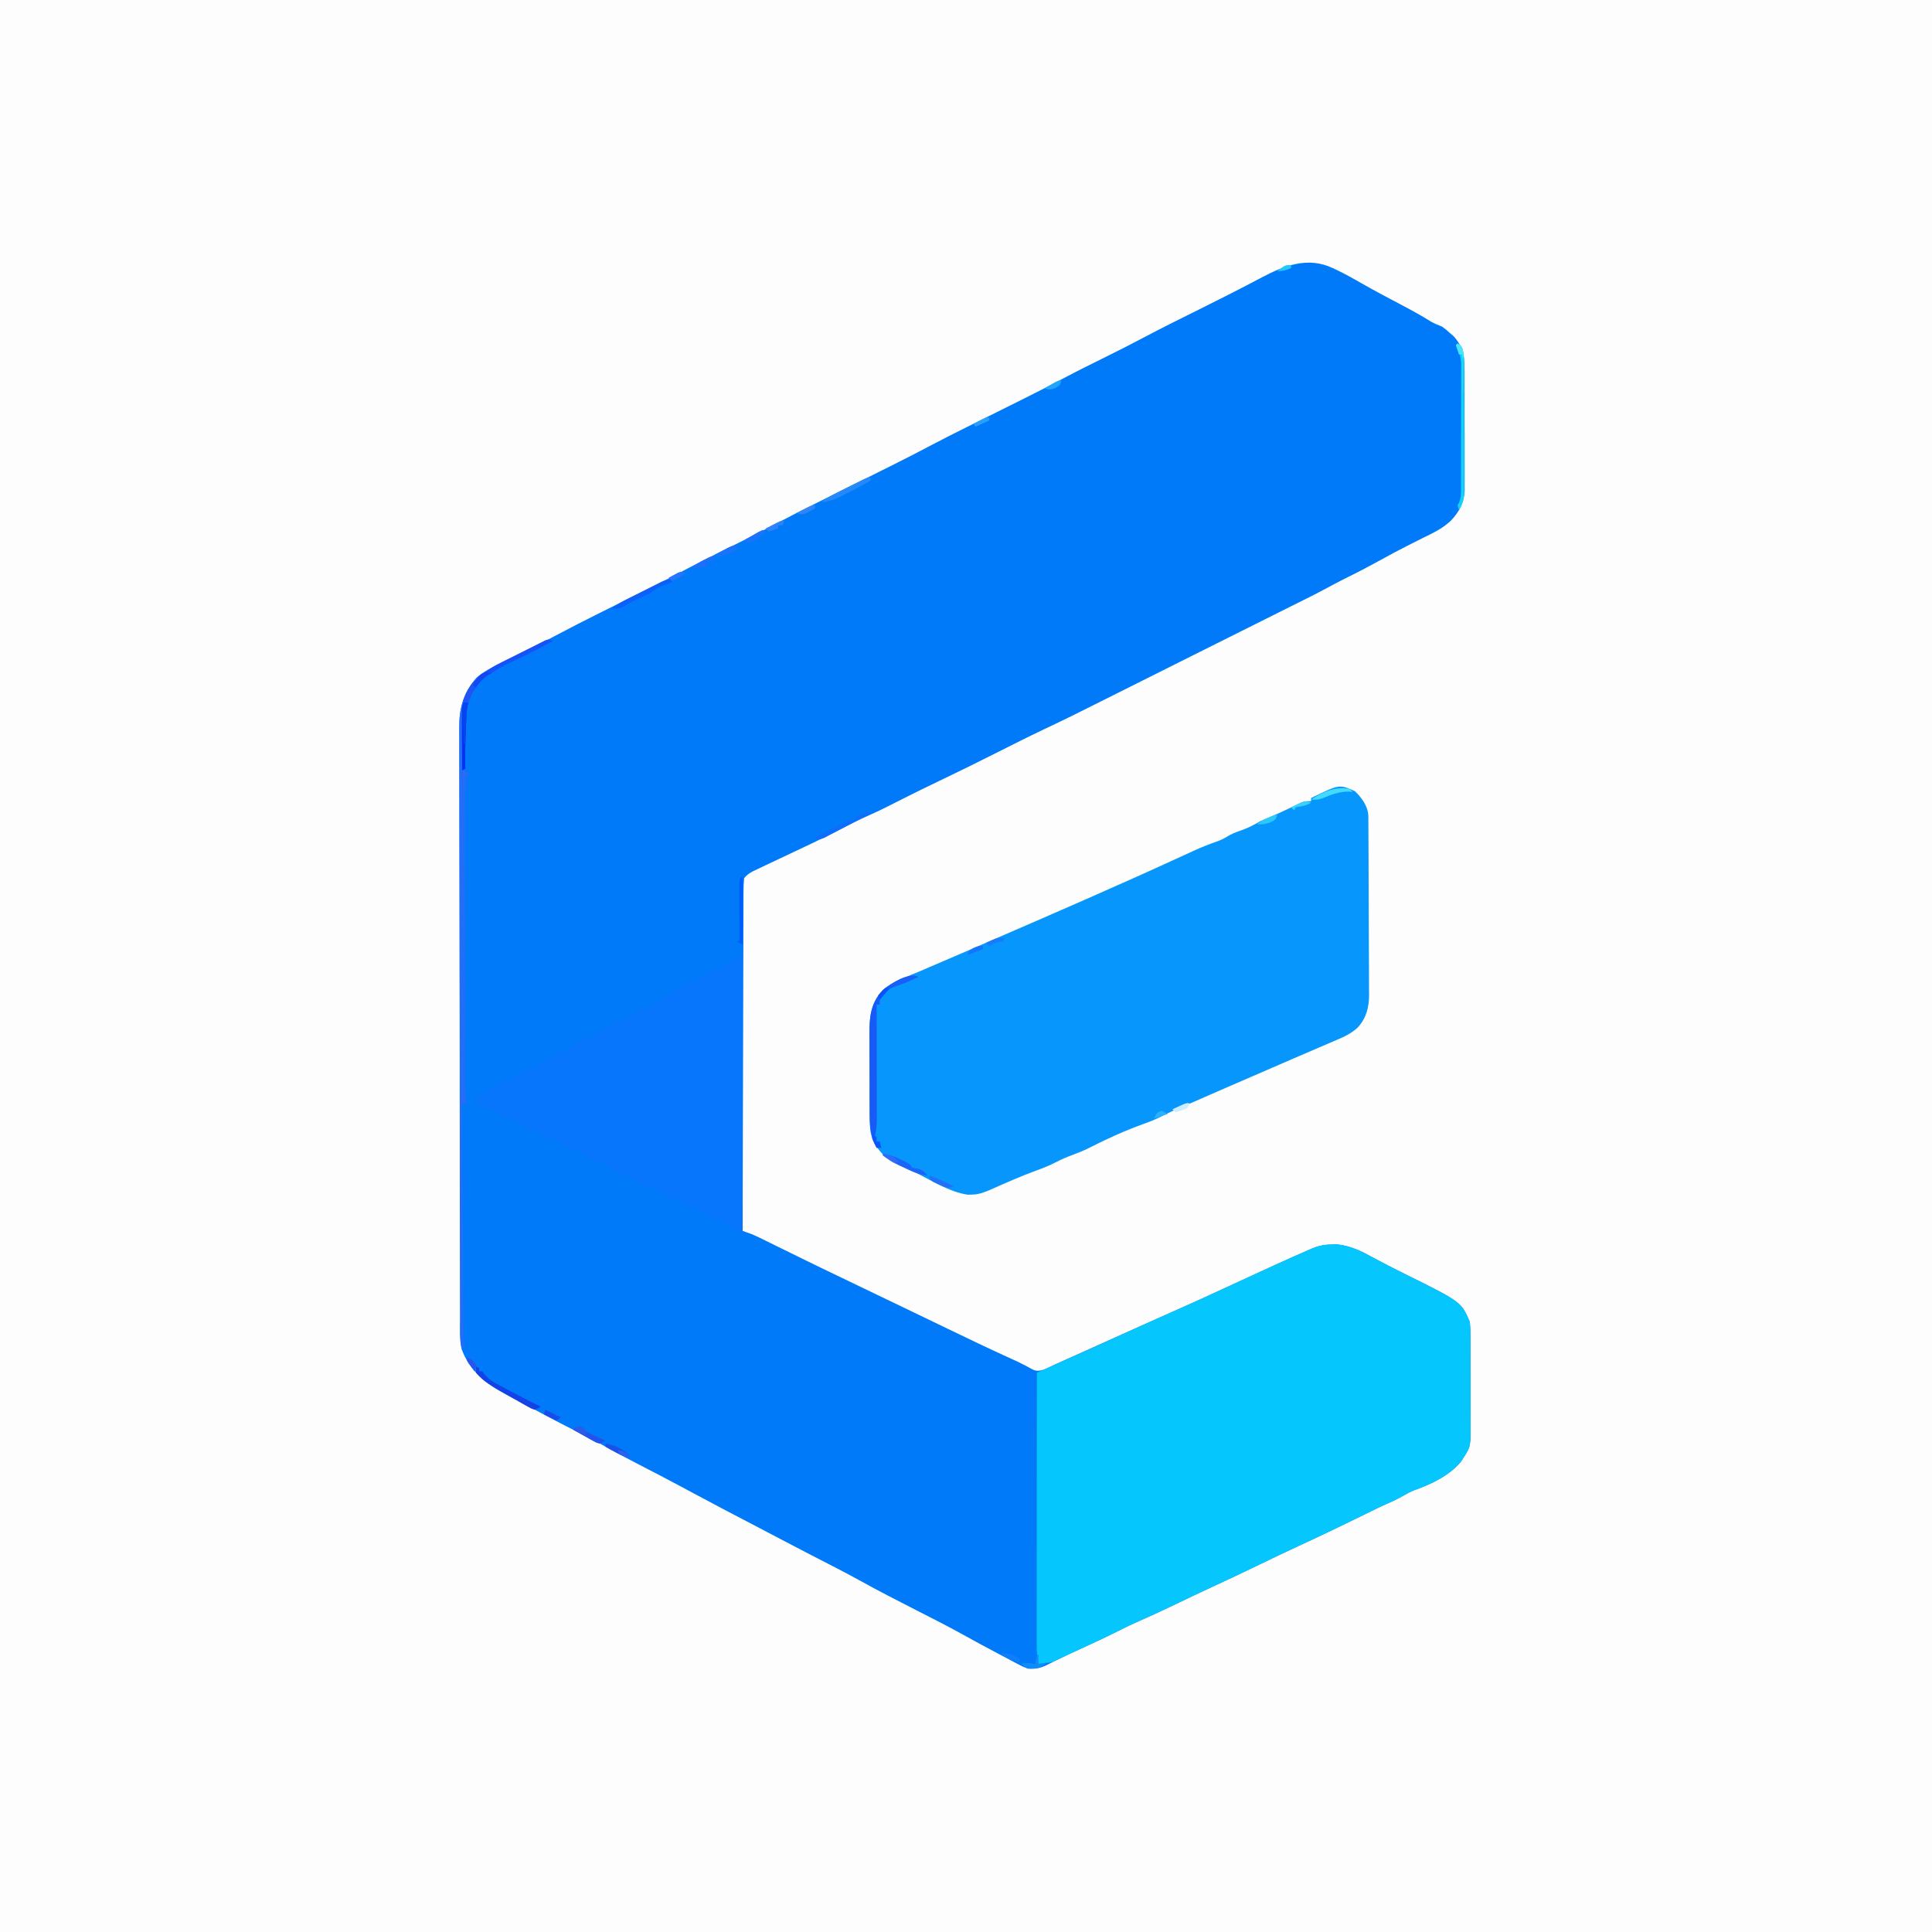
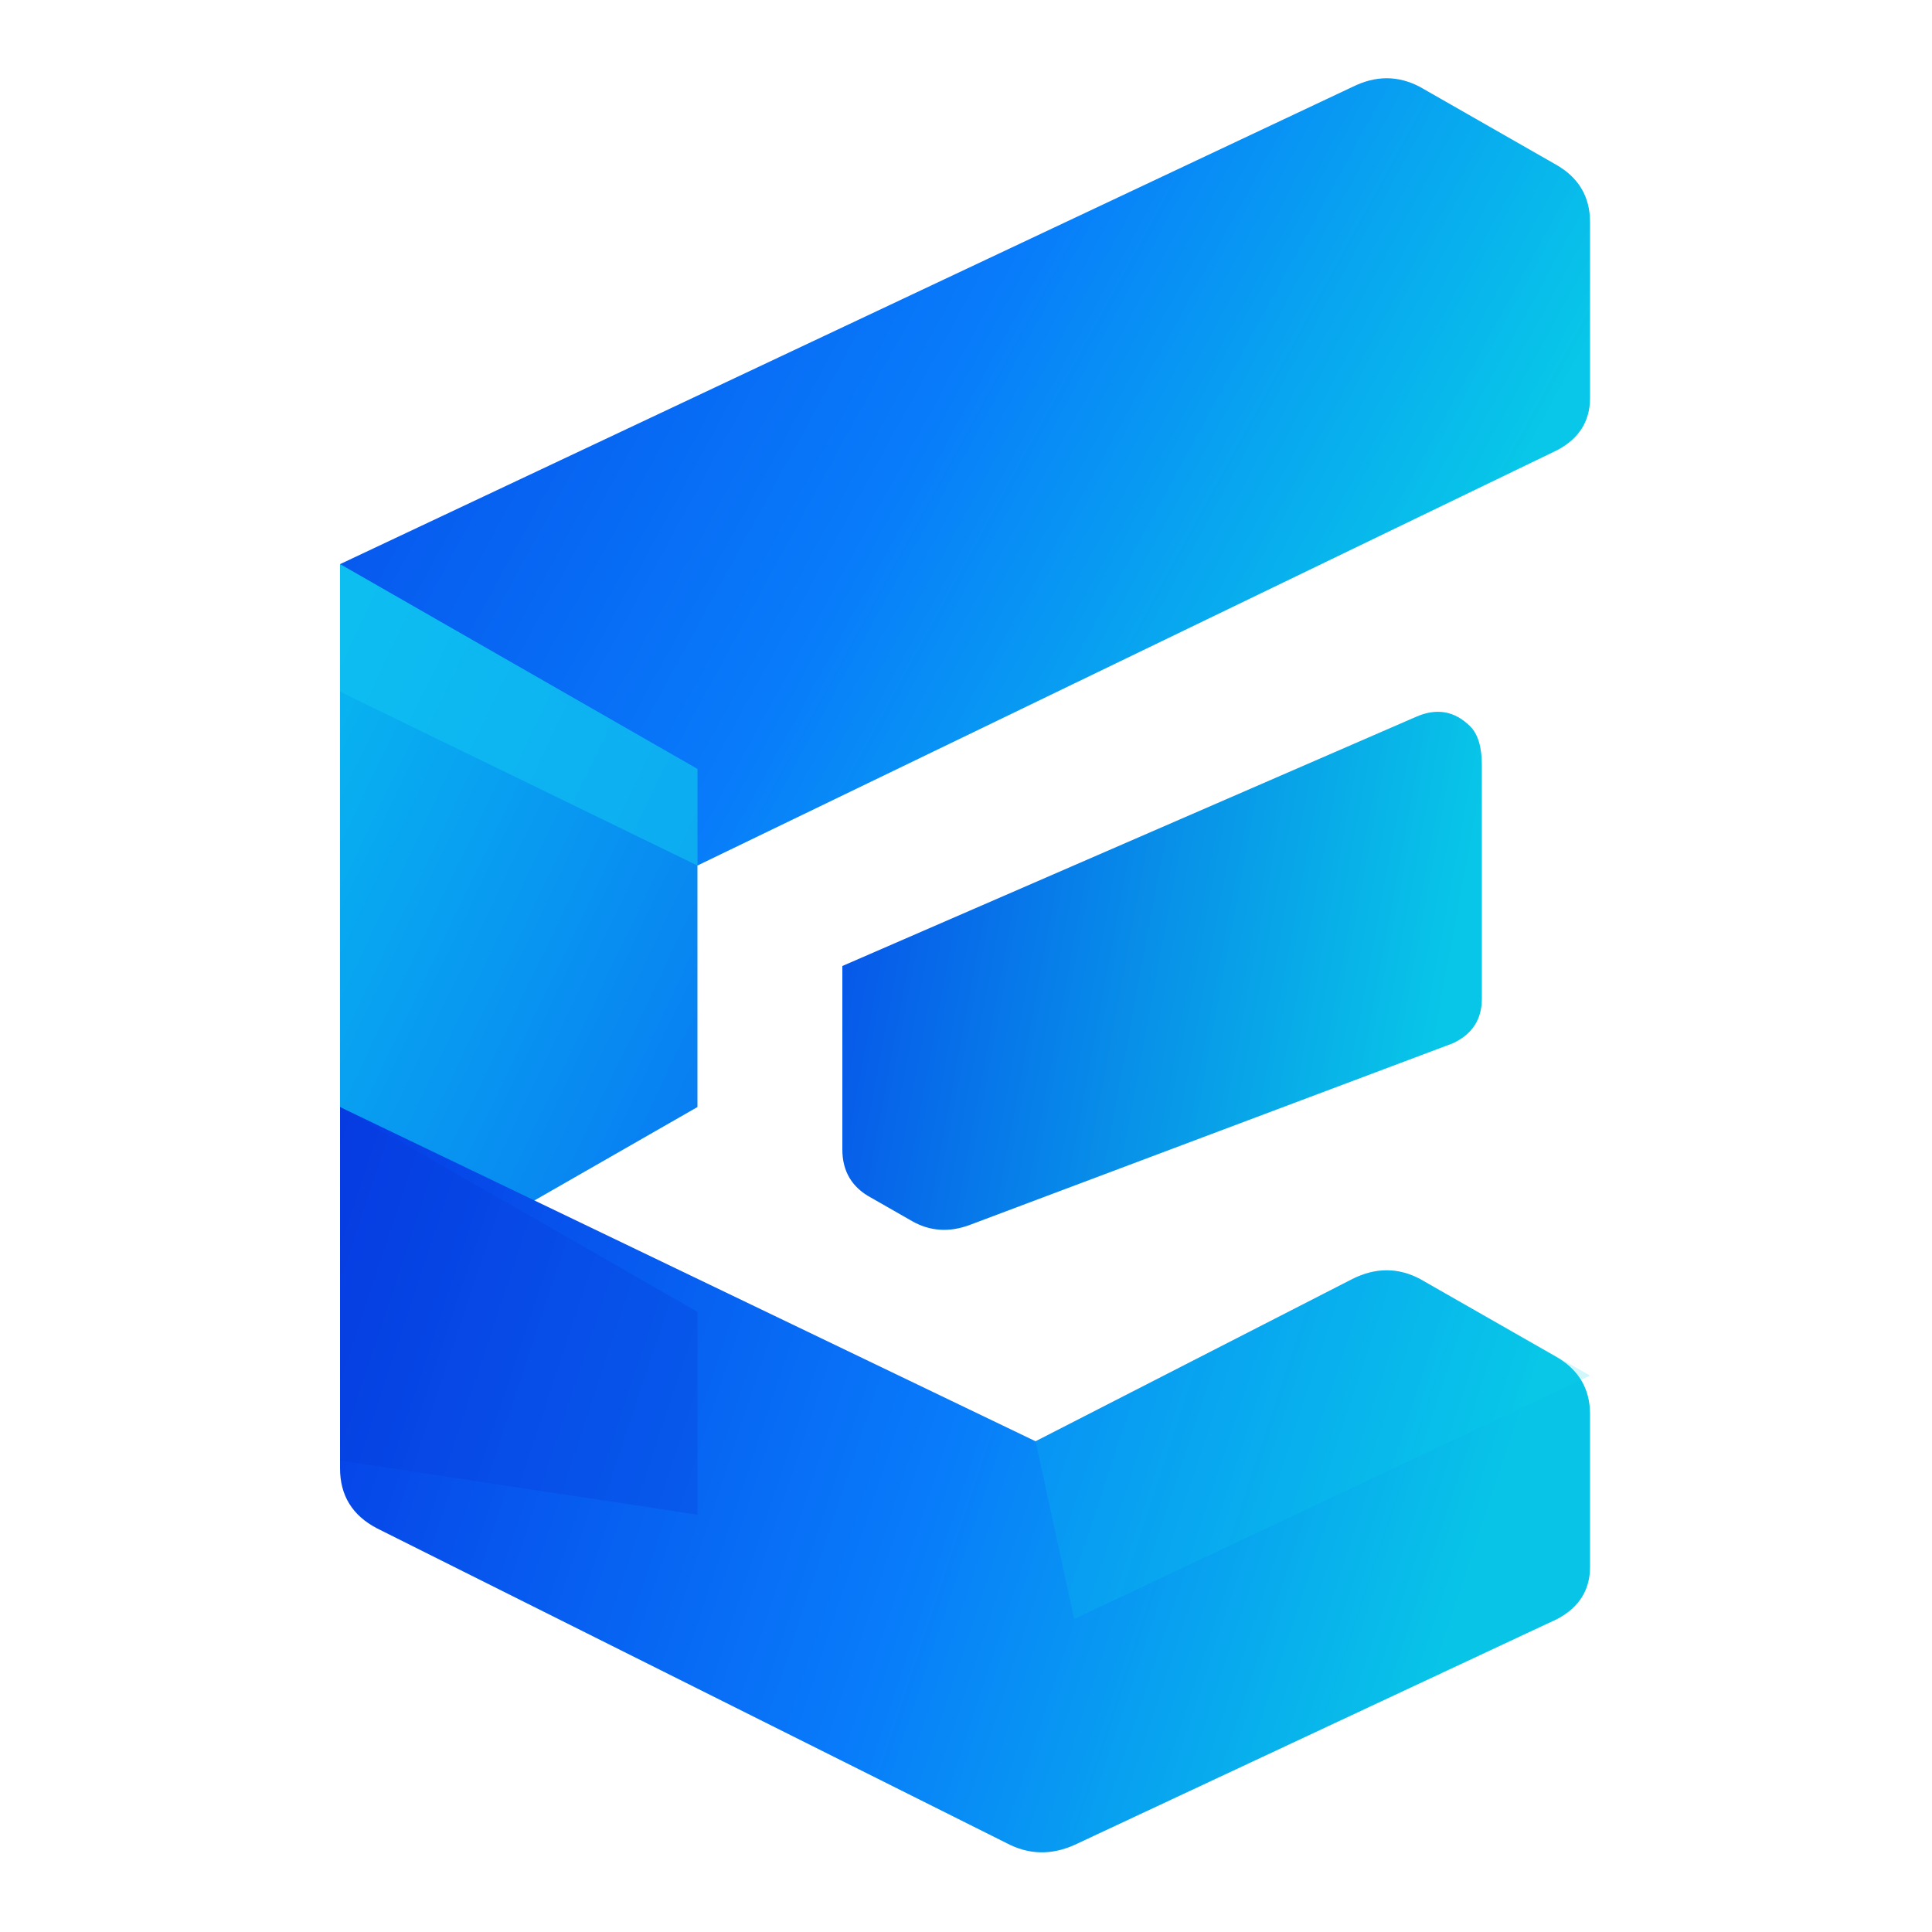
- <svg xmlns="http://www.w3.org/2000/svg" version="1.1" viewBox="0 0 1254 1254" width="1254" height="1254">
-   <path d="M0 0 C413.82 0 827.64 0 1254 0 C1254 413.82 1254 827.64 1254 1254 C840.18 1254 426.36 1254 0 1254 C0 840.18 0 426.36 0 0 Z " fill="#FDFDFD" transform="translate(0,0)" />
-   <path d="M0 0 C0.9 0.41 1.79 0.83 2.71 1.25 C8.09 3.85 13.28 6.71 18.44 9.7 C26.59 14.39 34.88 18.77 43.2 23.15 C50.2 26.84 57.14 30.56 63.84 34.77 C66.16 36.09 68.53 37.01 71 38 C73.54 39.88 73.54 39.88 76.06 42.12 C76.9 42.85 77.74 43.57 78.6 44.32 C84.16 50.53 85.6 56.39 85.53 64.58 C85.54 65.5 85.55 66.42 85.56 67.38 C85.58 70.41 85.58 73.43 85.57 76.46 C85.57 78.58 85.58 80.7 85.59 82.82 C85.6 87.26 85.59 91.69 85.58 96.12 C85.56 101.79 85.58 107.46 85.62 113.12 C85.64 117.5 85.64 121.87 85.63 126.25 C85.63 128.34 85.64 130.43 85.65 132.51 C85.67 135.44 85.65 138.37 85.63 141.29 C85.64 142.15 85.65 143 85.67 143.88 C85.54 151.84 82.1 158.43 76.54 164.11 C71.24 169.11 64.86 172.08 58.38 175.25 C56.43 176.23 54.48 177.21 52.53 178.19 C51.23 178.85 49.92 179.5 48.62 180.16 C42.73 183.11 36.95 186.25 31.19 189.44 C24.4 193.18 17.58 196.78 10.62 200.2 C6.92 202.03 3.25 203.91 -0.39 205.87 C-1.09 206.24 -1.78 206.61 -2.5 207 C-3.05 207.3 -3.6 207.59 -4.17 207.9 C-8.32 210.12 -12.5 212.28 -16.72 214.38 C-18.13 215.08 -19.54 215.78 -20.95 216.48 C-21.74 216.88 -22.53 217.27 -23.35 217.68 C-28.65 220.32 -33.95 222.97 -39.25 225.62 C-41.68 226.84 -44.1 228.05 -46.53 229.27 C-47.77 229.89 -49.01 230.51 -50.25 231.13 C-58.6 235.3 -66.95 239.47 -75.3 243.65 C-76.38 244.19 -77.46 244.73 -78.57 245.29 C-80.98 246.49 -83.38 247.69 -85.79 248.89 C-93.31 252.66 -100.84 256.42 -108.36 260.19 C-114.59 263.31 -120.83 266.44 -127.07 269.56 C-131.22 271.64 -135.37 273.72 -139.53 275.8 C-171.66 291.91 -171.66 291.91 -187.11 299.23 C-197.49 304.16 -207.74 309.33 -218 314.5 C-230.65 320.87 -243.34 327.16 -256.13 333.25 C-262.73 336.39 -269.29 339.58 -275.81 342.88 C-276.67 343.31 -277.54 343.74 -278.42 344.19 C-281.8 345.88 -285.17 347.58 -288.54 349.29 C-292.37 351.23 -296.21 353.12 -300.15 354.82 C-307.81 358.18 -315.23 362.09 -322.69 365.86 C-331.78 370.44 -340.93 374.88 -350.17 379.15 C-355.55 381.65 -360.9 384.2 -366.25 386.75 C-366.85 387.03 -367.45 387.31 -368.06 387.6 C-369.82 388.43 -371.57 389.27 -373.33 390.11 C-374.35 390.59 -375.37 391.08 -376.42 391.58 C-378.84 392.91 -380.27 393.89 -382 396 C-382.3 399.08 -382.42 401.97 -382.4 405.05 C-382.41 405.99 -382.41 406.93 -382.42 407.9 C-382.44 411.05 -382.43 414.21 -382.43 417.36 C-382.44 419.62 -382.45 421.88 -382.46 424.13 C-382.49 430.27 -382.5 436.41 -382.51 442.55 C-382.52 448.96 -382.54 455.37 -382.57 461.78 C-382.6 472.54 -382.63 483.3 -382.65 494.07 C-382.67 505.15 -382.7 516.24 -382.74 527.33 C-382.74 528.01 -382.74 528.69 -382.74 529.4 C-382.76 532.82 -382.77 536.25 -382.78 539.68 C-382.87 568.12 -382.94 596.56 -383 625 C-381.58 625.47 -381.58 625.47 -380.14 625.94 C-377.54 626.82 -375.19 627.77 -372.74 628.98 C-371.95 629.37 -371.16 629.75 -370.35 630.15 C-369.51 630.56 -368.68 630.98 -367.82 631.4 C-366.49 632.05 -366.49 632.05 -365.14 632.72 C-363.25 633.64 -361.37 634.57 -359.49 635.5 C-354.58 637.91 -349.68 640.32 -344.77 642.72 C-343.81 643.19 -342.86 643.66 -341.87 644.14 C-335.18 647.43 -328.48 650.68 -321.75 653.88 C-312.98 658.05 -304.24 662.27 -295.5 666.5 C-285.56 671.32 -275.61 676.11 -265.63 680.87 C-260.43 683.35 -255.24 685.85 -250.05 688.37 C-236.97 694.71 -223.87 700.97 -210.65 707.01 C-209.66 707.46 -208.67 707.91 -207.64 708.38 C-206.7 708.81 -205.75 709.24 -204.78 709.68 C-201.17 711.39 -197.66 713.27 -194.16 715.2 C-189.5 716.93 -185.11 713.82 -180.82 711.89 C-180.12 711.58 -179.41 711.26 -178.68 710.94 C-176.35 709.9 -174.02 708.86 -171.69 707.81 C-170.05 707.08 -168.42 706.35 -166.78 705.62 C-155.42 700.55 -144.07 695.43 -132.74 690.29 C-123.55 686.14 -114.35 682.04 -105.13 677.96 C-92.52 672.38 -79.97 666.71 -67.48 660.88 C-58.93 656.89 -50.37 652.95 -41.79 649.05 C-40.38 648.4 -38.97 647.76 -37.55 647.12 C-30.49 643.9 -23.4 640.71 -16.27 637.62 C-15.16 637.14 -14.05 636.66 -12.9 636.16 C-8.59 634.43 -5.02 633.82 -0.38 633.75 C0.59 633.72 1.55 633.7 2.54 633.67 C10.53 634.43 17.43 637.45 24.38 641.31 C31.96 645.42 39.62 649.33 47.35 653.15 C83.41 671.01 83.41 671.01 89 684 C89.28 686.68 89.42 689.12 89.4 691.79 C89.41 692.93 89.41 692.93 89.42 694.08 C89.44 696.57 89.44 699.06 89.43 701.55 C89.44 703.29 89.44 705.03 89.45 706.77 C89.46 710.42 89.46 714.07 89.45 717.71 C89.43 722.36 89.45 727.02 89.48 731.67 C89.5 735.27 89.5 738.86 89.5 742.46 C89.5 744.17 89.5 745.89 89.51 747.6 C89.62 764.79 89.62 764.79 85 772 C84.42 772.91 83.84 773.82 83.24 774.75 C75.23 784.11 64.24 789.15 52.83 793.29 C50.23 794.3 47.86 795.62 45.44 797 C42.01 798.96 38.57 800.61 34.94 802.15 C31.65 803.59 28.43 805.19 25.21 806.77 C23.69 807.52 22.17 808.26 20.65 809 C19.86 809.39 19.07 809.78 18.26 810.18 C4.95 816.7 -8.41 823.11 -21.88 829.31 C-30.13 833.11 -38.33 837.03 -46.5 841 C-57.19 846.19 -67.94 851.25 -78.74 856.24 C-86.57 859.85 -94.36 863.56 -102.12 867.31 C-109.99 871.12 -117.9 874.78 -125.91 878.29 C-130.13 880.14 -134.27 882.1 -138.38 884.19 C-146.65 888.4 -155.08 892.26 -163.51 896.14 C-168.82 898.58 -174.11 901.03 -179.34 903.62 C-180.11 903.99 -180.88 904.37 -181.68 904.76 C-183.04 905.43 -184.41 906.12 -185.76 906.82 C-190.07 908.93 -193.24 909.35 -198 909 C-201.29 907.72 -201.29 907.72 -204.69 905.92 C-205.31 905.6 -205.93 905.28 -206.56 904.95 C-208.57 903.89 -210.57 902.82 -212.56 901.75 C-213.97 901.01 -215.39 900.26 -216.8 899.52 C-225.21 895.09 -233.55 890.54 -241.87 885.93 C-251.63 880.57 -261.58 875.56 -271.5 870.5 C-283.11 864.59 -294.68 858.65 -306.08 852.33 C-317.13 846.22 -328.4 840.53 -339.64 834.76 C-345.51 831.74 -351.36 828.67 -357.2 825.59 C-363.29 822.37 -369.39 819.18 -375.5 816 C-388.98 808.97 -402.44 801.92 -415.83 794.72 C-417.01 794.08 -418.19 793.45 -419.38 792.81 C-420.26 792.34 -420.26 792.34 -421.16 791.85 C-431.04 786.54 -441 781.36 -450.98 776.23 C-458.96 772.13 -466.89 767.97 -474.67 763.49 C-479.19 760.92 -483.8 758.58 -488.46 756.27 C-501.48 749.81 -514.28 742.92 -527.1 736.08 C-530.37 734.33 -533.64 732.61 -536.92 730.89 C-549.74 724.09 -560.19 715.82 -565.35 701.71 C-566.85 695.43 -566.43 688.8 -566.41 682.38 C-566.41 680.67 -566.42 678.96 -566.43 677.25 C-566.45 672.56 -566.45 667.88 -566.45 663.19 C-566.45 658.13 -566.47 653.08 -566.49 648.02 C-566.52 636.96 -566.53 625.91 -566.53 614.85 C-566.54 607.94 -566.55 601.04 -566.56 594.13 C-566.58 575 -566.61 555.87 -566.61 536.74 C-566.61 535.52 -566.61 534.29 -566.61 533.03 C-566.61 530.55 -566.61 528.07 -566.61 525.59 C-566.61 524.36 -566.61 523.13 -566.61 521.86 C-566.61 520.63 -566.61 519.39 -566.61 518.12 C-566.61 498.15 -566.65 478.17 -566.7 458.2 C-566.75 437.68 -566.78 417.16 -566.78 396.64 C-566.78 385.12 -566.79 373.61 -566.83 362.09 C-566.87 352.29 -566.87 342.48 -566.85 332.67 C-566.84 327.67 -566.84 322.67 -566.87 317.67 C-566.9 313.09 -566.9 308.5 -566.87 303.92 C-566.86 302.27 -566.87 300.62 -566.89 298.96 C-567.04 286.09 -564.53 275.96 -555.73 265.99 C-551.45 262.18 -546.42 259.71 -541.31 257.19 C-540.3 256.67 -539.29 256.16 -538.25 255.63 C-535.17 254.07 -532.09 252.53 -529 251 C-527.24 250.12 -525.48 249.24 -523.71 248.36 C-521.35 247.17 -518.99 245.99 -516.61 244.82 C-512.04 242.57 -507.52 240.22 -503.02 237.83 C-494.11 233.1 -485.14 228.53 -476.12 224.03 C-475.51 223.73 -474.9 223.42 -474.27 223.11 C-469.21 220.58 -464.15 218.07 -459.08 215.55 C-454.68 213.36 -450.28 211.16 -445.88 208.97 C-445.26 208.66 -444.65 208.36 -444.02 208.05 C-435.88 203.98 -427.79 199.83 -419.75 195.55 C-409.71 190.23 -399.51 185.23 -389.33 180.18 C-386.68 178.86 -384.03 177.54 -381.38 176.22 C-380.61 175.84 -379.85 175.47 -379.07 175.08 C-373.34 172.23 -367.68 169.25 -362.02 166.26 C-353.32 161.67 -344.56 157.22 -335.76 152.84 C-333.22 151.58 -330.68 150.31 -328.15 149.05 C-321.86 145.91 -315.57 142.78 -309.28 139.65 C-303.93 136.98 -298.58 134.32 -293.24 131.65 C-290.78 130.42 -288.32 129.2 -285.86 127.98 C-277.15 123.63 -268.51 119.19 -259.91 114.63 C-253.1 111.04 -246.24 107.56 -239.35 104.14 C-237.28 103.11 -235.22 102.08 -233.15 101.05 C-228.03 98.5 -222.91 95.95 -217.79 93.4 C-212.74 90.88 -207.68 88.37 -202.62 85.84 C-201.58 85.32 -201.58 85.32 -200.51 84.79 C-191.74 80.41 -183 75.96 -174.34 71.35 C-165.57 66.69 -156.67 62.3 -147.77 57.9 C-139.44 53.77 -131.15 49.58 -122.94 45.22 C-110.33 38.53 -97.53 32.24 -84.75 25.89 C-71.76 19.43 -58.83 12.88 -46.02 6.06 C-31.46 -1.62 -16.1 -7.63 0 0 Z " fill="#007AF9" transform="translate(865,174)" />
-   <path d="M0 0 C4.4 4.19 8.4 9.58 8.76 15.84 C8.77 16.77 8.77 17.7 8.78 18.65 C8.79 19.72 8.8 20.79 8.8 21.89 C8.81 23.64 8.81 23.64 8.82 25.43 C8.83 26.66 8.83 27.9 8.84 29.17 C8.87 33.26 8.88 37.35 8.9 41.44 C8.9 42.85 8.91 44.26 8.91 45.67 C8.94 51.55 8.95 57.42 8.97 63.3 C8.98 71.7 9.02 80.1 9.07 88.5 C9.11 94.41 9.13 100.33 9.14 106.24 C9.14 109.77 9.15 113.3 9.18 116.83 C9.22 120.77 9.22 124.72 9.21 128.66 C9.22 129.82 9.24 130.97 9.26 132.17 C9.2 140.36 7.54 147.15 1.94 153.37 C-2.18 157.28 -7.03 159.49 -12.22 161.67 C-13.48 162.22 -13.48 162.22 -14.76 162.77 C-17.46 163.94 -20.17 165.1 -22.88 166.25 C-24.75 167.06 -26.63 167.87 -28.5 168.68 C-32.17 170.26 -35.84 171.84 -39.51 173.41 C-44.33 175.48 -49.14 177.57 -53.95 179.67 C-58.42 181.62 -62.9 183.56 -67.38 185.5 C-68.61 186.04 -69.85 186.57 -71.08 187.11 C-71.74 187.39 -72.4 187.67 -73.07 187.97 C-75.11 188.85 -77.15 189.73 -79.19 190.62 C-81.82 191.76 -84.46 192.9 -87.09 194.04 C-92.88 196.54 -98.67 199.07 -104.43 201.64 C-107.38 202.94 -110.35 204.19 -113.31 205.44 C-117.37 207.17 -121.34 208.95 -125.25 211 C-129.27 213.06 -133.38 214.66 -137.62 216.19 C-149.6 220.52 -161.28 225.87 -172.63 231.65 C-175.93 233.32 -179.27 234.67 -182.75 235.94 C-186.69 237.42 -190.46 238.98 -194.19 240.94 C-198.21 243.02 -202.31 244.65 -206.56 246.19 C-216.56 249.81 -226.24 254.15 -235.95 258.45 C-240.29 260.33 -243.79 261.8 -248.56 261.88 C-249.42 261.9 -250.28 261.93 -251.17 261.96 C-263.37 260.21 -275.4 252.29 -286.35 246.96 C-289 245.68 -291.67 244.44 -294.35 243.22 C-304.44 238.56 -309.77 234.35 -313.72 223.7 C-314.73 220.32 -314.81 216.99 -314.79 213.5 C-314.8 212.74 -314.81 211.99 -314.82 211.21 C-314.84 208.74 -314.84 206.26 -314.84 203.79 C-314.85 202.05 -314.86 200.32 -314.87 198.58 C-314.88 194.95 -314.88 191.32 -314.88 187.69 C-314.87 183.06 -314.9 178.44 -314.94 173.81 C-314.97 170.23 -314.97 166.64 -314.97 163.06 C-314.97 161.35 -314.98 159.65 -315 157.94 C-315.1 146.59 -314.32 137.6 -306.26 128.91 C-299.28 123.34 -290.4 120.32 -282.25 116.88 C-280.39 116.08 -278.53 115.27 -276.67 114.47 C-272.96 112.87 -269.24 111.28 -265.52 109.69 C-261.13 107.82 -256.75 105.94 -252.38 104.04 C-247.6 101.96 -242.82 99.88 -238.04 97.82 C-196.26 79.74 -154.47 61.63 -113.11 42.62 C-112.11 42.17 -111.12 41.72 -110.1 41.25 C-108.29 40.42 -106.49 39.58 -104.68 38.74 C-99.47 36.35 -94.2 34.29 -88.78 32.41 C-86.64 31.6 -84.81 30.7 -82.88 29.5 C-79.99 27.72 -77.08 26.61 -73.88 25.5 C-69.31 23.91 -65.51 21.97 -61.38 19.5 C-59.06 18.47 -56.72 17.47 -54.38 16.5 C-53 15.9 -51.62 15.3 -50.25 14.69 C-49.5 14.36 -48.75 14.02 -47.98 13.68 C-45.99 12.78 -44.02 11.85 -42.05 10.91 C-40.32 10.09 -40.32 10.09 -38.56 9.25 C-37.48 8.73 -36.4 8.21 -35.29 7.67 C-32.38 6.5 -32.38 6.5 -28.38 6.5 C-28.38 5.84 -28.38 5.18 -28.38 4.5 C-10.07 -4.48 -10.07 -4.48 0 0 Z " fill="#0797FC" transform="translate(879.375,513.5)" />
-   <path d="M0 0 C0.96 -0.03 1.92 -0.05 2.91 -0.08 C10.91 0.68 17.81 3.7 24.75 7.56 C32.33 11.67 40 15.58 47.73 19.4 C83.79 37.26 83.79 37.26 89.38 50.25 C89.66 52.93 89.8 55.37 89.78 58.04 C89.79 59.18 89.79 59.18 89.8 60.33 C89.82 62.82 89.81 65.31 89.81 67.8 C89.81 69.54 89.82 71.28 89.82 73.02 C89.83 76.67 89.83 80.32 89.82 83.96 C89.81 88.61 89.83 93.27 89.86 97.92 C89.88 101.52 89.88 105.11 89.87 108.71 C89.87 110.42 89.88 112.14 89.89 113.85 C90 131.04 90 131.04 85.38 138.25 C84.5 139.61 84.5 139.61 83.61 141 C75.6 150.36 64.61 155.4 53.21 159.54 C50.61 160.55 48.23 161.87 45.81 163.25 C42.38 165.21 38.95 166.86 35.32 168.4 C32.02 169.84 28.81 171.44 25.58 173.02 C24.06 173.77 22.55 174.51 21.03 175.25 C19.84 175.83 19.84 175.83 18.64 176.43 C5.32 182.95 -8.04 189.36 -21.51 195.56 C-29.76 199.36 -37.95 203.28 -46.12 207.25 C-56.82 212.44 -67.57 217.5 -78.36 222.49 C-86.2 226.1 -93.98 229.81 -101.75 233.56 C-109.62 237.37 -117.53 241.03 -125.54 244.54 C-129.75 246.39 -133.89 248.35 -138 250.44 C-145.23 254.12 -152.58 257.53 -159.94 260.94 C-160.55 261.22 -161.15 261.5 -161.78 261.79 C-165.72 263.62 -169.67 265.44 -173.62 267.25 C-174.51 267.66 -175.4 268.08 -176.32 268.51 C-177.1 268.87 -177.89 269.23 -178.7 269.6 C-179.68 270.06 -179.68 270.06 -180.69 270.52 C-183.96 271.75 -187.16 272 -190.62 272.25 C-191.52 267.66 -191.76 263.24 -191.75 258.58 C-191.75 257.83 -191.75 257.08 -191.75 256.3 C-191.75 253.79 -191.74 251.28 -191.74 248.77 C-191.74 246.97 -191.74 245.16 -191.74 243.36 C-191.74 238.47 -191.73 233.58 -191.73 228.69 C-191.72 223.58 -191.72 218.46 -191.72 213.35 C-191.72 203.67 -191.71 193.99 -191.7 184.31 C-191.69 173.29 -191.68 162.27 -191.68 151.25 C-191.66 128.58 -191.65 105.92 -191.62 83.25 C-190.13 82.59 -190.13 82.59 -188.6 81.91 C-184.8 80.22 -181 78.54 -177.21 76.85 C-175.58 76.13 -173.95 75.41 -172.33 74.69 C-160.89 69.62 -149.49 64.47 -138.12 59.25 C-136.56 58.53 -134.99 57.81 -133.43 57.09 C-132.72 56.77 -132.02 56.45 -131.29 56.11 C-121.63 51.68 -111.91 47.36 -102.19 43.06 C-90.44 37.86 -78.74 32.57 -67.1 27.13 C-58.56 23.14 -49.99 19.2 -41.41 15.3 C-40 14.65 -38.59 14.01 -37.18 13.37 C-30.11 10.15 -23.03 6.96 -15.9 3.87 C-14.79 3.39 -13.67 2.91 -12.53 2.41 C-8.21 0.68 -4.65 0.07 0 0 Z " fill="#05C6FD" transform="translate(864.625,807.75)" />
-   <path d="M0 0 C0 58.74 0 117.48 0 178 C1.32 178.66 2.64 179.32 4 180 C0.49 180 -0.51 179.25 -3.41 177.38 C-9.21 173.8 -15.22 170.85 -21.38 167.94 C-22.54 167.38 -23.7 166.83 -24.9 166.25 C-34.56 161.64 -44.27 157.13 -54.01 152.67 C-62.77 148.63 -71.39 144.35 -80 140 C-115.32 122.19 -115.32 122.19 -151.1 105.32 C-155.81 103.18 -160.5 101 -165.19 98.81 C-165.98 98.45 -166.77 98.09 -167.59 97.71 C-172.89 95.23 -172.89 95.23 -174 93 C-168.7 88.07 -162.74 85.06 -156.31 81.81 C-154.05 80.65 -151.79 79.5 -149.53 78.34 C-148.41 77.77 -147.3 77.2 -146.16 76.62 C-141.88 74.42 -137.62 72.19 -133.38 69.94 C-128.42 67.32 -123.46 64.72 -118.49 62.14 C-108.06 56.73 -97.7 51.23 -87.41 45.57 C-79.44 41.21 -71.38 37.02 -63.31 32.85 C-55.64 28.88 -48.06 24.78 -40.49 20.61 C-31.66 15.77 -22.71 11.14 -13.74 6.54 C-12.65 5.98 -11.55 5.42 -10.43 4.84 C-9.45 4.34 -8.47 3.84 -7.47 3.32 C-1.26 0 -1.26 0 0 0 Z " fill="#0776FC" transform="translate(482,621)" />
-   <path d="M0 0 C-9.31 5.03 -18.64 9.91 -28.29 14.26 C-32.48 16.17 -36.2 18.37 -40 21 C-40.82 21.41 -41.65 21.82 -42.5 22.25 C-48.3 26.31 -53.89 34.49 -55.59 41.38 C-56 44 -56.21 46.53 -56.32 49.18 C-56.38 50.65 -56.38 50.65 -56.44 52.16 C-56.48 53.2 -56.52 54.24 -56.56 55.31 C-56.6 56.38 -56.64 57.44 -56.68 58.54 C-56.8 61.69 -56.9 64.85 -57 68 C-57.03 68.87 -57.06 69.74 -57.09 70.64 C-57.16 72.86 -57.21 75.09 -57.25 77.31 C-57.28 78.55 -57.3 79.78 -57.33 81.05 C-57.26 84.02 -57.26 84.02 -55.48 85.92 C-54.99 86.28 -54.5 86.63 -54 87 C-54.99 87.5 -54.99 87.5 -56 88 C-57.52 97.54 -57.14 107.29 -57.13 116.92 C-57.13 118.84 -57.13 120.75 -57.13 122.66 C-57.14 127.83 -57.14 132.99 -57.13 138.16 C-57.13 143.58 -57.13 148.99 -57.14 154.41 C-57.14 163.5 -57.14 172.59 -57.13 181.68 C-57.12 192.19 -57.13 202.69 -57.13 213.2 C-57.14 222.23 -57.14 231.26 -57.13 240.29 C-57.13 245.68 -57.13 251.06 -57.14 256.45 C-57.14 261.52 -57.14 266.58 -57.13 271.64 C-57.13 273.5 -57.13 275.36 -57.13 277.21 C-57.14 279.75 -57.13 282.29 -57.13 284.82 C-57.13 285.55 -57.13 286.29 -57.13 287.04 C-57.12 291.47 -56.72 295.64 -56 300 C-56.99 300.33 -57.98 300.66 -59 301 C-58.89 320.91 -58.78 340.83 -58.66 360.74 C-58.61 369.99 -58.55 379.23 -58.5 388.48 C-58.46 396.54 -58.41 404.59 -58.36 412.65 C-58.34 416.92 -58.31 421.19 -58.29 425.45 C-58.27 429.47 -58.25 433.48 -58.22 437.49 C-58.21 438.97 -58.2 440.45 -58.2 441.92 C-58.19 443.93 -58.17 445.94 -58.16 447.95 C-58.15 449.64 -58.15 449.64 -58.14 451.36 C-58.18 453.98 -58.18 453.98 -57 456 C-57.94 458.12 -57.94 458.12 -59 460 C-60.15 456.54 -60.13 453.85 -60.14 450.19 C-60.15 449.49 -60.15 448.79 -60.15 448.07 C-60.16 445.7 -60.16 443.34 -60.17 440.98 C-60.17 439.27 -60.18 437.57 -60.18 435.87 C-60.2 431.17 -60.21 426.47 -60.22 421.77 C-60.23 417.75 -60.24 413.72 -60.25 409.69 C-60.29 395.27 -60.32 380.84 -60.34 366.42 C-60.35 365.28 -60.35 364.14 -60.35 362.97 C-60.39 340.36 -60.42 317.76 -60.44 295.15 C-60.45 290.18 -60.45 285.21 -60.46 280.24 C-60.46 279 -60.46 277.76 -60.46 276.49 C-60.49 256.48 -60.53 236.48 -60.59 216.47 C-60.66 195.93 -60.69 175.39 -60.7 154.84 C-60.71 143.31 -60.72 131.78 -60.77 120.24 C-60.81 110.42 -60.83 100.6 -60.81 90.77 C-60.81 85.76 -60.81 80.75 -60.85 75.74 C-60.88 71.14 -60.88 66.55 -60.85 61.96 C-60.85 60.3 -60.86 58.65 -60.88 56.99 C-61.04 44.11 -58.54 33.97 -49.73 23.99 C-45.45 20.18 -40.42 17.71 -35.31 15.19 C-34.31 14.68 -33.31 14.18 -32.28 13.66 C-30.22 12.61 -28.15 11.57 -26.08 10.54 C-23.09 9.04 -20.12 7.51 -17.15 5.97 C-15.35 5.04 -13.55 4.11 -11.75 3.19 C-10.49 2.53 -10.49 2.53 -9.21 1.86 C-8.43 1.47 -7.66 1.07 -6.86 0.67 C-6.18 0.32 -5.51 -0.03 -4.81 -0.39 C-3 -1 -3 -1 0 0 Z " fill="#236DF7" transform="translate(359,416)" />
-   <path d="M0 0 C-1.67 0.77 -3.33 1.54 -5 2.31 C-6 2.78 -7.01 3.24 -8.04 3.71 C-10.46 4.77 -12.8 5.6 -15.31 6.38 C-19.71 7.95 -22.62 11.03 -25 15 C-25 15.99 -25 16.98 -25 18 C-25.66 18 -26.32 18 -27 18 C-27 18.99 -27 19.98 -26.99 21 C-26.97 30.35 -26.96 39.69 -26.95 49.03 C-26.94 53.84 -26.94 58.64 -26.92 63.44 C-26.91 68.08 -26.91 72.72 -26.91 77.35 C-26.9 79.12 -26.9 80.89 -26.89 82.66 C-26.89 85.13 -26.89 87.61 -26.89 90.09 C-26.88 90.82 -26.88 91.55 -26.88 92.3 C-26.88 96.01 -27.22 99.38 -28 103 C-27.63 105.23 -27.63 105.23 -27 107 C-26.34 107 -25.68 107 -25 107 C-24.67 108.32 -24.34 109.64 -24 111 C-24.99 111 -25.98 111 -27 111 C-31.9 102.07 -31.6 92.97 -31.57 83.09 C-31.57 81.36 -31.58 79.63 -31.59 77.89 C-31.6 74.28 -31.59 70.66 -31.58 67.04 C-31.56 62.43 -31.58 57.82 -31.62 53.2 C-31.64 49.63 -31.64 46.06 -31.63 42.48 C-31.63 40.78 -31.64 39.08 -31.65 37.38 C-31.74 25.91 -30.94 16.84 -22.56 8.25 C-17.33 4.05 -6.79 -2.82 0 0 Z " fill="#175AF6" transform="translate(596,634)" />
-   <path d="M0 0 C-9.31 5.03 -18.64 9.91 -28.29 14.26 C-32.48 16.17 -36.2 18.37 -40 21 C-40.82 21.41 -41.65 21.82 -42.5 22.25 C-48.3 26.31 -53.89 34.49 -55.59 41.38 C-56 44.01 -56.21 46.55 -56.32 49.21 C-56.36 50.2 -56.4 51.19 -56.44 52.21 C-56.48 53.26 -56.52 54.3 -56.56 55.38 C-56.6 56.44 -56.65 57.51 -56.69 58.61 C-57 66.74 -57.12 74.86 -57 83 C-57.99 83.5 -57.99 83.5 -59 84 C-59.05 78.31 -59.09 72.62 -59.11 66.92 C-59.12 64.99 -59.13 63.05 -59.15 61.12 C-59.18 58.33 -59.19 55.54 -59.2 52.75 C-59.21 51.89 -59.22 51.04 -59.23 50.16 C-59.23 43.08 -58.46 36.44 -54.38 30.44 C-53.93 29.76 -53.48 29.07 -53.02 28.37 C-47.51 21.91 -41.15 17.62 -33.57 13.91 C-32.7 13.47 -31.84 13.03 -30.94 12.58 C-29.12 11.67 -27.3 10.77 -25.47 9.87 C-22.67 8.49 -19.88 7.09 -17.09 5.68 C-15.32 4.8 -13.54 3.91 -11.76 3.03 C-10.51 2.4 -10.51 2.4 -9.23 1.76 C-8.46 1.38 -7.68 1 -6.89 0.61 C-6.21 0.27 -5.53 -0.06 -4.83 -0.41 C-3 -1 -3 -1 0 0 Z " fill="#1552F7" transform="translate(359,416)" />
-   <path d="M0 0 C2 1 2 1 3.11 2.98 C4.33 7.12 4.29 10.99 4.27 15.28 C4.28 16.21 4.28 17.14 4.29 18.1 C4.3 21.16 4.3 24.22 4.3 27.28 C4.3 29.41 4.31 31.54 4.31 33.67 C4.32 38.13 4.32 42.6 4.32 47.06 C4.31 52.78 4.33 58.5 4.35 64.22 C4.36 68.62 4.37 73.02 4.36 77.42 C4.36 79.52 4.37 81.63 4.38 83.74 C4.39 86.69 4.38 89.64 4.37 92.59 C4.38 93.45 4.39 94.32 4.4 95.22 C4.35 100.24 3.7 103.6 1 108 C0.67 107.01 0.34 106.02 0 105 C0.46 104.19 0.46 104.19 0.92 103.37 C2.58 99.74 2.29 96.04 2.27 92.12 C2.28 90.78 2.28 90.78 2.29 89.4 C2.3 86.44 2.3 83.48 2.3 80.51 C2.3 78.45 2.31 76.39 2.31 74.32 C2.32 70 2.32 65.67 2.32 61.35 C2.31 55.81 2.33 50.28 2.35 44.74 C2.36 40.48 2.37 36.22 2.36 31.96 C2.36 29.92 2.37 27.88 2.38 25.84 C2.39 22.98 2.38 20.13 2.37 17.27 C2.38 16.43 2.39 15.59 2.4 14.73 C2.35 9.42 1.4 5.75 -1 1 C-0.67 0.67 -0.34 0.34 0 0 Z " fill="#12D1FA" transform="translate(946,223)" />
-   <path d="M0 0 C0.99 0.5 0.99 0.5 2 1 C2 1.66 2 2.32 2 3 C2.66 3 3.32 3 4 3 C4.48 3.7 4.97 4.41 5.47 5.13 C9.14 9.3 13.62 11.38 18.5 13.94 C19.48 14.46 20.47 14.99 21.48 15.53 C28.26 19.14 35.08 22.67 42 26 C40.3 27.14 40.3 27.14 38 28 C35.69 27.22 35.69 27.22 33.15 25.78 C32.21 25.26 31.28 24.74 30.32 24.2 C28.86 23.36 28.86 23.36 27.38 22.5 C26.43 21.97 25.48 21.44 24.5 20.89 C21.65 19.28 18.82 17.65 16 16 C15.07 15.46 14.14 14.92 13.19 14.36 C8.05 11.34 3.83 8.63 0 4 C0 2.68 0 1.36 0 0 Z " fill="#1442E7" transform="translate(309,887)" />
-   <path d="M0 0 C0.99 0 1.98 0 3 0 C2.76 0.83 2.76 0.83 2.52 1.68 C1.96 4.2 1.79 6.54 1.68 9.11 C1.64 10.11 1.6 11.1 1.56 12.13 C1.52 13.18 1.48 14.23 1.44 15.31 C1.4 16.38 1.35 17.45 1.31 18.56 C1 26.71 0.88 34.84 1 43 C0.01 43.5 0.01 43.5 -1 44 C-1.02 38.22 -1.04 32.43 -1.05 26.65 C-1.06 24.68 -1.07 22.71 -1.08 20.74 C-1.09 17.92 -1.09 15.09 -1.1 12.26 C-1.1 11.38 -1.11 10.5 -1.11 9.59 C-1.11 8.36 -1.11 8.36 -1.11 7.1 C-1.12 6.38 -1.12 5.66 -1.12 4.92 C-1 3 -1 3 0 0 Z " fill="#0135F3" transform="translate(301,456)" />
-   <path d="M0 0 C0 0.66 0 1.32 0 2 C-1.01 2.38 -1.01 2.38 -2.05 2.77 C-2.94 3.11 -3.83 3.46 -4.75 3.81 C-5.63 4.15 -6.51 4.49 -7.42 4.83 C-9.95 5.98 -11.8 7.33 -14 9 C-15.71 9.83 -17.44 10.62 -19.19 11.38 C-23.64 13.33 -27.79 15.53 -31.93 18.08 C-34.41 19.18 -36.31 19.16 -39 19 C-35.53 16.16 -31.7 14.2 -27.71 12.21 C-27.02 11.86 -26.32 11.51 -25.6 11.14 C-24.13 10.41 -22.66 9.67 -21.19 8.94 C-18.94 7.81 -16.69 6.68 -14.44 5.54 C-13.01 4.82 -11.58 4.11 -10.15 3.39 C-9.48 3.05 -8.81 2.71 -8.12 2.36 C-5.21 0.93 -3.28 0 0 0 Z " fill="#0D5EFA" transform="translate(436,376)" />
-   <path d="M0 0 C0 0.66 0 1.32 0 2 C-4.95 4.8 -9.92 7.53 -15.03 10.02 C-16.38 10.69 -17.71 11.39 -19.03 12.1 C-23.43 14.46 -27.01 15.58 -32 16 C-28.85 13.47 -25.6 11.67 -21.99 9.86 C-20.84 9.29 -19.69 8.71 -18.5 8.12 C-17.91 7.82 -17.31 7.52 -16.7 7.22 C-14.87 6.31 -13.05 5.39 -11.22 4.47 C-10.07 3.9 -8.93 3.33 -7.74 2.74 C-6.69 2.21 -5.64 1.69 -4.55 1.15 C-2 0 -2 0 0 0 Z " fill="#2589FC" transform="translate(565,310)" />
-   <path d="M0 0 C4.63 0.56 8.17 1.83 12.31 3.94 C13.36 4.46 14.41 4.99 15.49 5.53 C18 7 18 7 19 9 C19.93 9.12 20.86 9.25 21.81 9.38 C25.48 10.09 26.64 11.19 29 14 C23.21 13.44 18.55 11.17 13.38 8.69 C12.53 8.3 11.68 7.91 10.81 7.5 C6.56 5.48 3.07 3.7 0 0 Z " fill="#1A64F7" transform="translate(573,749)" />
-   <path d="M0 0 C0.66 0.33 1.32 0.66 2 1 C-3.49 3.91 -8.99 6.8 -14.49 9.68 C-16.74 10.87 -18.99 12.06 -21.24 13.26 C-22.47 13.9 -23.7 14.55 -24.94 15.19 C-26.02 15.76 -27.1 16.33 -28.21 16.92 C-31.24 18.09 -32.03 17.92 -35 17 C-11.26 5 -11.26 5 -8 5 C-7.67 4.34 -7.34 3.68 -7 3 C-3.56 1.31 -3.56 1.31 0 0 Z " fill="#0E6DFB" transform="translate(563,527)" />
-   <path d="M0 0 C0.33 0 0.66 0 1 0 C1 14.52 1 29.04 1 44 C-0.32 43.34 -1.64 42.68 -3 42 C-2.34 42 -1.68 42 -1 42 C-1.01 40.8 -1.01 39.6 -1.02 38.36 C-1.03 33.91 -1.05 29.47 -1.05 25.02 C-1.06 23.09 -1.07 21.17 -1.08 19.24 C-1.09 16.48 -1.09 13.71 -1.1 10.95 C-1.1 10.08 -1.11 9.22 -1.11 8.33 C-1.11 2.23 -1.11 2.23 0 0 Z " fill="#025BFC" transform="translate(481,569)" />
-   <path d="M0 0 C1.88 0.75 1.88 0.75 2.88 2.75 C5.03 3.86 7.23 4.89 9.44 5.88 C10.64 6.41 11.83 6.95 13.07 7.51 C13.99 7.92 14.92 8.33 15.88 8.75 C14.13 9.86 14.13 9.86 11.88 10.75 C9.86 10.15 9.86 10.15 7.77 8.98 C7.01 8.56 6.26 8.15 5.48 7.73 C4.7 7.28 3.93 6.83 3.12 6.38 C2.33 5.94 1.54 5.5 0.72 5.05 C-1.23 3.96 -3.18 2.86 -5.12 1.75 C-2.12 -0.25 -2.12 -0.25 0 0 Z " fill="#2154EC" transform="translate(377.125,926.25)" />
-   <path d="M0 0 C0.66 0.66 1.32 1.32 2 2 C1.05 1.94 0.1 1.88 -0.88 1.81 C-6.79 1.8 -12.41 3.91 -17.81 6.19 C-20.33 7.12 -22.34 7.15 -25 7 C-17.23 1.82 -9.49 -1.59 0 0 Z " fill="#42DAFD" transform="translate(876,512)" />
-   <path d="M0 0 C5.68 0.84 10.69 3.19 15 7 C15 7.66 15 8.32 15 9 C9.52 7.45 4.89 4.84 0 2 C0 1.34 0 0.68 0 0 Z " fill="#1951E9" transform="translate(393,937)" />
-   <path d="M0 0 C-0.33 0.99 -0.66 1.98 -1 3 C-2.33 3.33 -3.67 3.67 -5 4 C-5.33 4.99 -5.66 5.98 -6 7 C-9.3 7.33 -12.6 7.66 -16 8 C-12.91 5.68 -10.28 4.01 -6.88 2.31 C-5.57 1.66 -5.57 1.66 -4.24 0.99 C-2 0 -2 0 0 0 Z " fill="#1C6FF9" transform="translate(464,361)" />
-   <path d="M0 0 C2 1 2 1 3.11 3.19 C4.09 6.28 4.23 8.72 4.2 11.96 C4.19 13.07 4.18 14.18 4.18 15.33 C4.16 16.48 4.14 17.63 4.12 18.81 C4.12 19.98 4.11 21.15 4.1 22.36 C4.07 25.24 4.04 28.12 4 31 C3.67 31 3.34 31 3 31 C3 23.08 3 15.16 3 7 C2.34 7 1.68 7 1 7 C0.34 5.02 -0.32 3.04 -1 1 C-0.67 0.67 -0.34 0.34 0 0 Z " fill="#1ED5FA" transform="translate(946,223)" />
-   <path d="M0 0 C0.33 0 0.66 0 1 0 C1 1.98 1 3.96 1 6 C2.98 5.67 4.96 5.34 7 5 C2.39 8.53 -0.05 9.41 -6 9 C-8.44 7.5 -8.44 7.5 -10 6 C-6.69 4.9 -5.31 5.22 -2 6 C-1.67 6 -1.34 6 -1 6 C-0.67 4.02 -0.34 2.04 0 0 Z " fill="#108CFA" transform="translate(673,1074)" />
-   <path d="M0 0 C0.99 0 1.98 0 3 0 C2.84 0.55 2.68 1.1 2.52 1.66 C1.94 4.28 1.79 6.74 1.68 9.42 C1.64 10.45 1.6 11.47 1.56 12.53 C1.5 14.12 1.5 14.12 1.44 15.75 C1.39 16.83 1.35 17.91 1.31 19.02 C1.2 21.68 1.1 24.34 1 27 C0.67 27 0.34 27 0 27 C-0.2 23.06 -0.38 19.13 -0.56 15.19 C-0.62 14.07 -0.67 12.95 -0.73 11.79 C-0.8 10.19 -0.8 10.19 -0.88 8.54 C-0.93 7.55 -0.97 6.56 -1.02 5.54 C-1 3 -1 3 0 0 Z " fill="#0544F0" transform="translate(301,456)" />
-   <path d="M0 0 C-6.62 3.24 -12.74 5.69 -20 7 C-16.87 4.44 -13.71 2.83 -10 1.25 C-8.97 0.8 -7.94 0.35 -6.88 -0.11 C-3.97 -1.01 -2.78 -1.09 0 0 Z " fill="#1960F8" transform="translate(596,634)" />
-   <path d="M0 0 C1.24 3.71 0.57 4.53 -1 8 C-1.37 8.93 -1.74 9.86 -2.12 10.81 C-2.41 11.53 -2.7 12.26 -3 13 C-3.99 13 -4.98 13 -6 13 C-5.52 7.85 -2.81 4.18 0 0 Z " fill="#2054F5" transform="translate(307,443)" />
-   <path d="M0 0 C0.56 0.25 1.11 0.5 1.69 0.75 C0.97 1.12 0.24 1.49 -0.5 1.88 C-3.89 4.14 -5.82 6.54 -8.31 9.75 C-8.97 9.42 -9.63 9.09 -10.31 8.75 C-8.12 4.59 -5.28 -0.57 0 0 Z " fill="#1148F4" transform="translate(317.3125,436.25)" />
-   <path d="M0 0 C5.69 1.65 10.77 4.29 16 7 C13.26 8.07 12.09 8.03 9.24 7.11 C8.27 6.66 7.31 6.21 6.31 5.75 C5.34 5.31 4.37 4.87 3.36 4.42 C1 3 1 3 0 0 Z " fill="#2370F8" transform="translate(603,763)" />
-   <path d="M0 0 C-1.59 3.18 -4.84 3.76 -8 5 C-9.45 5.59 -9.45 5.59 -10.94 6.19 C-11.62 6.46 -12.3 6.72 -13 7 C-13.66 6.34 -14.32 5.68 -15 5 C-13.07 3.97 -11.13 2.95 -9.19 1.94 C-8.11 1.37 -7.03 0.8 -5.92 0.21 C-3 -1 -3 -1 0 0 Z " fill="#1A73FB" transform="translate(479,355)" />
-   <path d="M0 0 C0.66 0.33 1.32 0.66 2 1 C-0.99 4.34 -3.88 6.25 -8 8 C-8.99 8 -9.98 8 -11 8 C-11 7.34 -11 6.68 -11 6 C-9.21 4.97 -7.42 3.95 -5.62 2.94 C-4.63 2.37 -3.63 1.8 -2.6 1.21 C-1.74 0.81 -0.88 0.41 0 0 Z " fill="#1A73FB" transform="translate(495,344)" />
-   <path d="M0 0 C3.3 1.65 6.6 3.3 10 5 C9.01 5.66 8.02 6.32 7 7 C4.36 5.68 1.72 4.36 -1 3 C-0.67 2.01 -0.34 1.02 0 0 Z " fill="#1A4BE9" transform="translate(354,915)" />
-   <path d="M0 0 C-0.33 0.99 -0.66 1.98 -1 3 C-1.99 3 -2.98 3 -4 3 C-4 3.66 -4 4.32 -4 5 C-5.98 5.66 -7.96 6.32 -10 7 C-10.66 6.34 -11.32 5.68 -12 5 C-10.38 4.16 -8.75 3.33 -7.12 2.5 C-6.22 2.04 -5.32 1.57 -4.38 1.09 C-2 0 -2 0 0 0 Z " fill="#2D83FC" transform="translate(509,338)" />
-   <path d="M0 0 C-1 3 -1 3 -4.25 4.69 C-7.54 5.84 -9.59 6.31 -13 6 C-10.35 3.35 -7.45 2.42 -4 1 C-2 0 -2 0 0 0 Z " fill="#2BC8FC" transform="translate(829,529)" />
-   <path d="M0 0 C5.08 -0.62 7.83 1.38 12 4 C11.67 4.66 11.34 5.32 11 6 C7.21 4.55 3.61 2.85 0 1 C0 0.67 0 0.34 0 0 Z " fill="#107EFB" transform="translate(650,1073)" />
-   <path d="M0 0 C-2.49 1.43 -4.31 2.05 -7.19 2.5 C-8.58 2.75 -8.58 2.75 -10 3 C-10.33 3.66 -10.66 4.32 -11 5 C-11.66 4.34 -12.32 3.68 -13 3 C-11.59 2.3 -10.17 1.61 -8.75 0.94 C-7.96 0.55 -7.17 0.17 -6.36 -0.22 C-3.74 -1.09 -2.55 -0.93 0 0 Z " fill="#37D2FC" transform="translate(851,521)" />
-   <path d="M0 0 C-2.85 2.32 -5.54 3.75 -9 5 C-9.66 4.34 -10.32 3.68 -11 3 C-9.74 2.3 -8.46 1.62 -7.19 0.94 C-6.48 0.55 -5.77 0.17 -5.04 -0.22 C-3 -1 -3 -1 0 0 Z " fill="#2576FC" transform="translate(445,372)" />
-   <path d="M0 0 C0 0.66 0 1.32 0 2 C-1.24 2.7 -2.49 3.39 -3.75 4.06 C-4.79 4.64 -4.79 4.64 -5.86 5.22 C-8.36 6.13 -9.53 5.88 -12 5 C-10.38 4.16 -8.75 3.33 -7.12 2.5 C-6.22 2.04 -5.32 1.57 -4.38 1.09 C-2 0 -2 0 0 0 Z " fill="#2F86FC" transform="translate(529,328)" />
-   <path d="M0 0 C4.75 0.43 6.92 1.33 10 5 C9.01 5.5 9.01 5.5 8 6 C6.05 5.04 6.05 5.04 3.88 3.62 C3.15 3.16 2.43 2.7 1.68 2.23 C1.13 1.82 0.57 1.42 0 1 C0 0.67 0 0.34 0 0 Z " fill="#2C6CF6" transform="translate(573,749)" />
-   <path d="M0 0 C0.99 0.33 1.98 0.66 3 1 C3 1.99 3 2.98 3 4 C3.66 4 4.32 4 5 4 C5.33 5.32 5.66 6.64 6 8 C5.01 8 4.02 8 3 8 C0 2.25 0 2.25 0 0 Z " fill="#0F56FA" transform="translate(566,737)" />
-   <path d="M0 0 C-1 3 -1 3 -2.85 3.95 C-3.58 4.19 -4.31 4.44 -5.06 4.69 C-5.8 4.94 -6.53 5.19 -7.29 5.45 C-8.13 5.72 -8.13 5.72 -9 6 C-9.66 5.34 -10.32 4.68 -11 4 C-9.54 3.33 -8.08 2.66 -6.62 2 C-5.81 1.63 -5 1.26 -4.16 0.88 C-2 0 -2 0 0 0 Z " fill="#CBEDFD" transform="translate(772,716)" />
-   <path d="M0 0 C-1 3 -1 3 -3.81 4.75 C-7.14 6.05 -7.8 6.03 -11 5 C-9.54 4.16 -8.09 3.33 -6.62 2.5 C-5.41 1.8 -5.41 1.8 -4.16 1.09 C-2 0 -2 0 0 0 Z " fill="#1FA6FB" transform="translate(689,247)" />
-   <path d="M0 0 C1.25 2.56 1.25 2.56 2 5 C-1.46 3.75 -4.15 2.32 -7 0 C-3.88 -1.04 -2.93 -1.32 0 0 Z " fill="#2C5BEA" transform="translate(379,927)" />
-   <path d="M0 0 C0 0.66 0 1.32 0 2 C-3.3 3.32 -6.6 4.64 -10 6 C-9 3 -9 3 -6.12 1.31 C-3 0 -3 0 0 0 Z " fill="#1474FB" transform="translate(638,614)" />
-   <path d="M0 0 C0 0.66 0 1.32 0 2 C-2.97 3.32 -5.94 4.64 -9 6 C-9.33 5.34 -9.66 4.68 -10 4 C-8.71 3.33 -7.42 2.66 -6.12 2 C-5.41 1.63 -4.69 1.26 -3.95 0.88 C-2 0 -2 0 0 0 Z " fill="#279FFC" transform="translate(642,271)" />
-   <path d="M0 0 C3.16 1.37 3.99 1.99 6 5 C5.62 7.19 5.62 7.19 5 9 C4.16 7.88 3.33 6.75 2.5 5.62 C2.04 5 1.57 4.37 1.09 3.73 C0 2 0 2 0 0 Z " fill="#2955EF" transform="translate(303,881)" />
-   <path d="M0 0 C0.66 0.33 1.32 0.66 2 1 C0.02 3.31 -1.96 5.62 -4 8 C-4.33 7.01 -4.66 6.02 -5 5 C-3.35 3.35 -1.7 1.7 0 0 Z " fill="#0953F9" transform="translate(575,641)" />
-   <path d="M0 0 C-0.33 0.66 -0.66 1.32 -1 2 C-2.66 2.36 -4.33 2.69 -6 3 C-8.23 3.99 -8.23 3.99 -10 5 C-10.66 4.34 -11.32 3.68 -12 3 C-4.71 -0.43 -4.71 -0.43 0 0 Z " fill="#187AFD" transform="translate(652,609)" />
-   <path d="M0 0 C2.96 0.61 4.38 1.25 7 3 C7 3.66 7 4.32 7 5 C4.06 4.19 4.06 4.19 1 3 C0.67 2.01 0.34 1.02 0 0 Z " fill="#2D62EF" transform="translate(401,941)" />
-   <path d="M0 0 C1.32 0.66 2.64 1.32 4 2 C-0.46 3.49 -0.46 3.49 -5 5 C-3 1 -3 1 0 0 Z " fill="#2DB1FC" transform="translate(754,721)" />
-   <path d="M0 0 C2 1 2 1 3.19 3.31 C4.04 6.12 4 7.3 3 10 C3 9.01 3 8.02 3 7 C2.34 7 1.68 7 1 7 C0.34 5.02 -0.32 3.04 -1 1 C-0.67 0.67 -0.34 0.34 0 0 Z " fill="#4AE3FC" transform="translate(946,223)" />
-   <path d="M0 0 C0 0.66 0 1.32 0 2 C-3.37 3.5 -5.2 4 -9 4 C-3.78 0 -3.78 0 0 0 Z " fill="#22C7FC" transform="translate(838,172)" />
+ <svg xmlns="http://www.w3.org/2000/svg" viewBox="124 138 1000 1000" role="img" aria-label="EGenTek logo">
+   <defs>
+     <linearGradient id="top" x1="0" y1="0" x2="1" y2="0.35">
+       <stop offset="0" stop-color="#0648E8" />
+       <stop offset="0.55" stop-color="#087BFA" />
+       <stop offset="1" stop-color="#08C7E8" />
+     </linearGradient>
+     <linearGradient id="bottom" x1="0" y1="0" x2="1" y2="0.2">
+       <stop offset="0" stop-color="#063CE5" />
+       <stop offset="0.55" stop-color="#087BFA" />
+       <stop offset="1" stop-color="#08C5E7" />
+     </linearGradient>
+     <linearGradient id="middle" x1="0" y1="0" x2="1" y2="0.15">
+       <stop offset="0" stop-color="#0750E9" />
+       <stop offset="1" stop-color="#08C6E8" />
+     </linearGradient>
+     <linearGradient id="leftTop" x1="0" y1="0" x2="1" y2="1">
+       <stop offset="0" stop-color="#08B8F0" />
+       <stop offset="1" stop-color="#0875F2" />
+     </linearGradient>
+     <linearGradient id="leftBottom" x1="0" y1="0" x2="1" y2="1">
+       <stop offset="0" stop-color="#0756EF" />
+       <stop offset="1" stop-color="#0638D9" />
+     </linearGradient>
+   </defs>
+   <path d="M300 430 L824 183 Q842 174 859 183 L929 223 Q947 233 947 253            L947 344 Q947 362 930 371 L485 586 L300 496 Z" fill="url(#top)" />
+   <path d="M300 430 L485 536 L485 711 L300 817 Z" fill="url(#leftTop)" />
+   <path d="M300 711 L485 817 L485 922 L300 894 Z" fill="url(#leftBottom)" />
+   <path d="M560 638 L857 509 Q873 502 885 514            Q891 520 891 534 L891 655            Q891 671 876 678 L626 772            Q610 778 596 770 L575 758            Q560 750 560 733 Z" fill="url(#middle)" />
+   <path d="M300 711 L660 884 L824 800            Q842 791 859 800 L929 840            Q947 850 947 870 L947 949            Q947 967 930 976 L680 1093            Q662 1101 645 1092 L319 929            Q300 919 300 898 Z" fill="url(#bottom)" />
+   <path d="M300 430 L485 536 L485 586 L300 496 Z" fill="#12C5F1" opacity=".58" />
+   <path d="M300 711 L485 817 L485 922 L300 894 Z" fill="#063BD9" opacity=".28" />
+   <path d="M660 884 L824 800 Q842 791 859 800 L947 850 L680 976 Z" fill="#08D1E9" opacity=".18" />
</svg>
